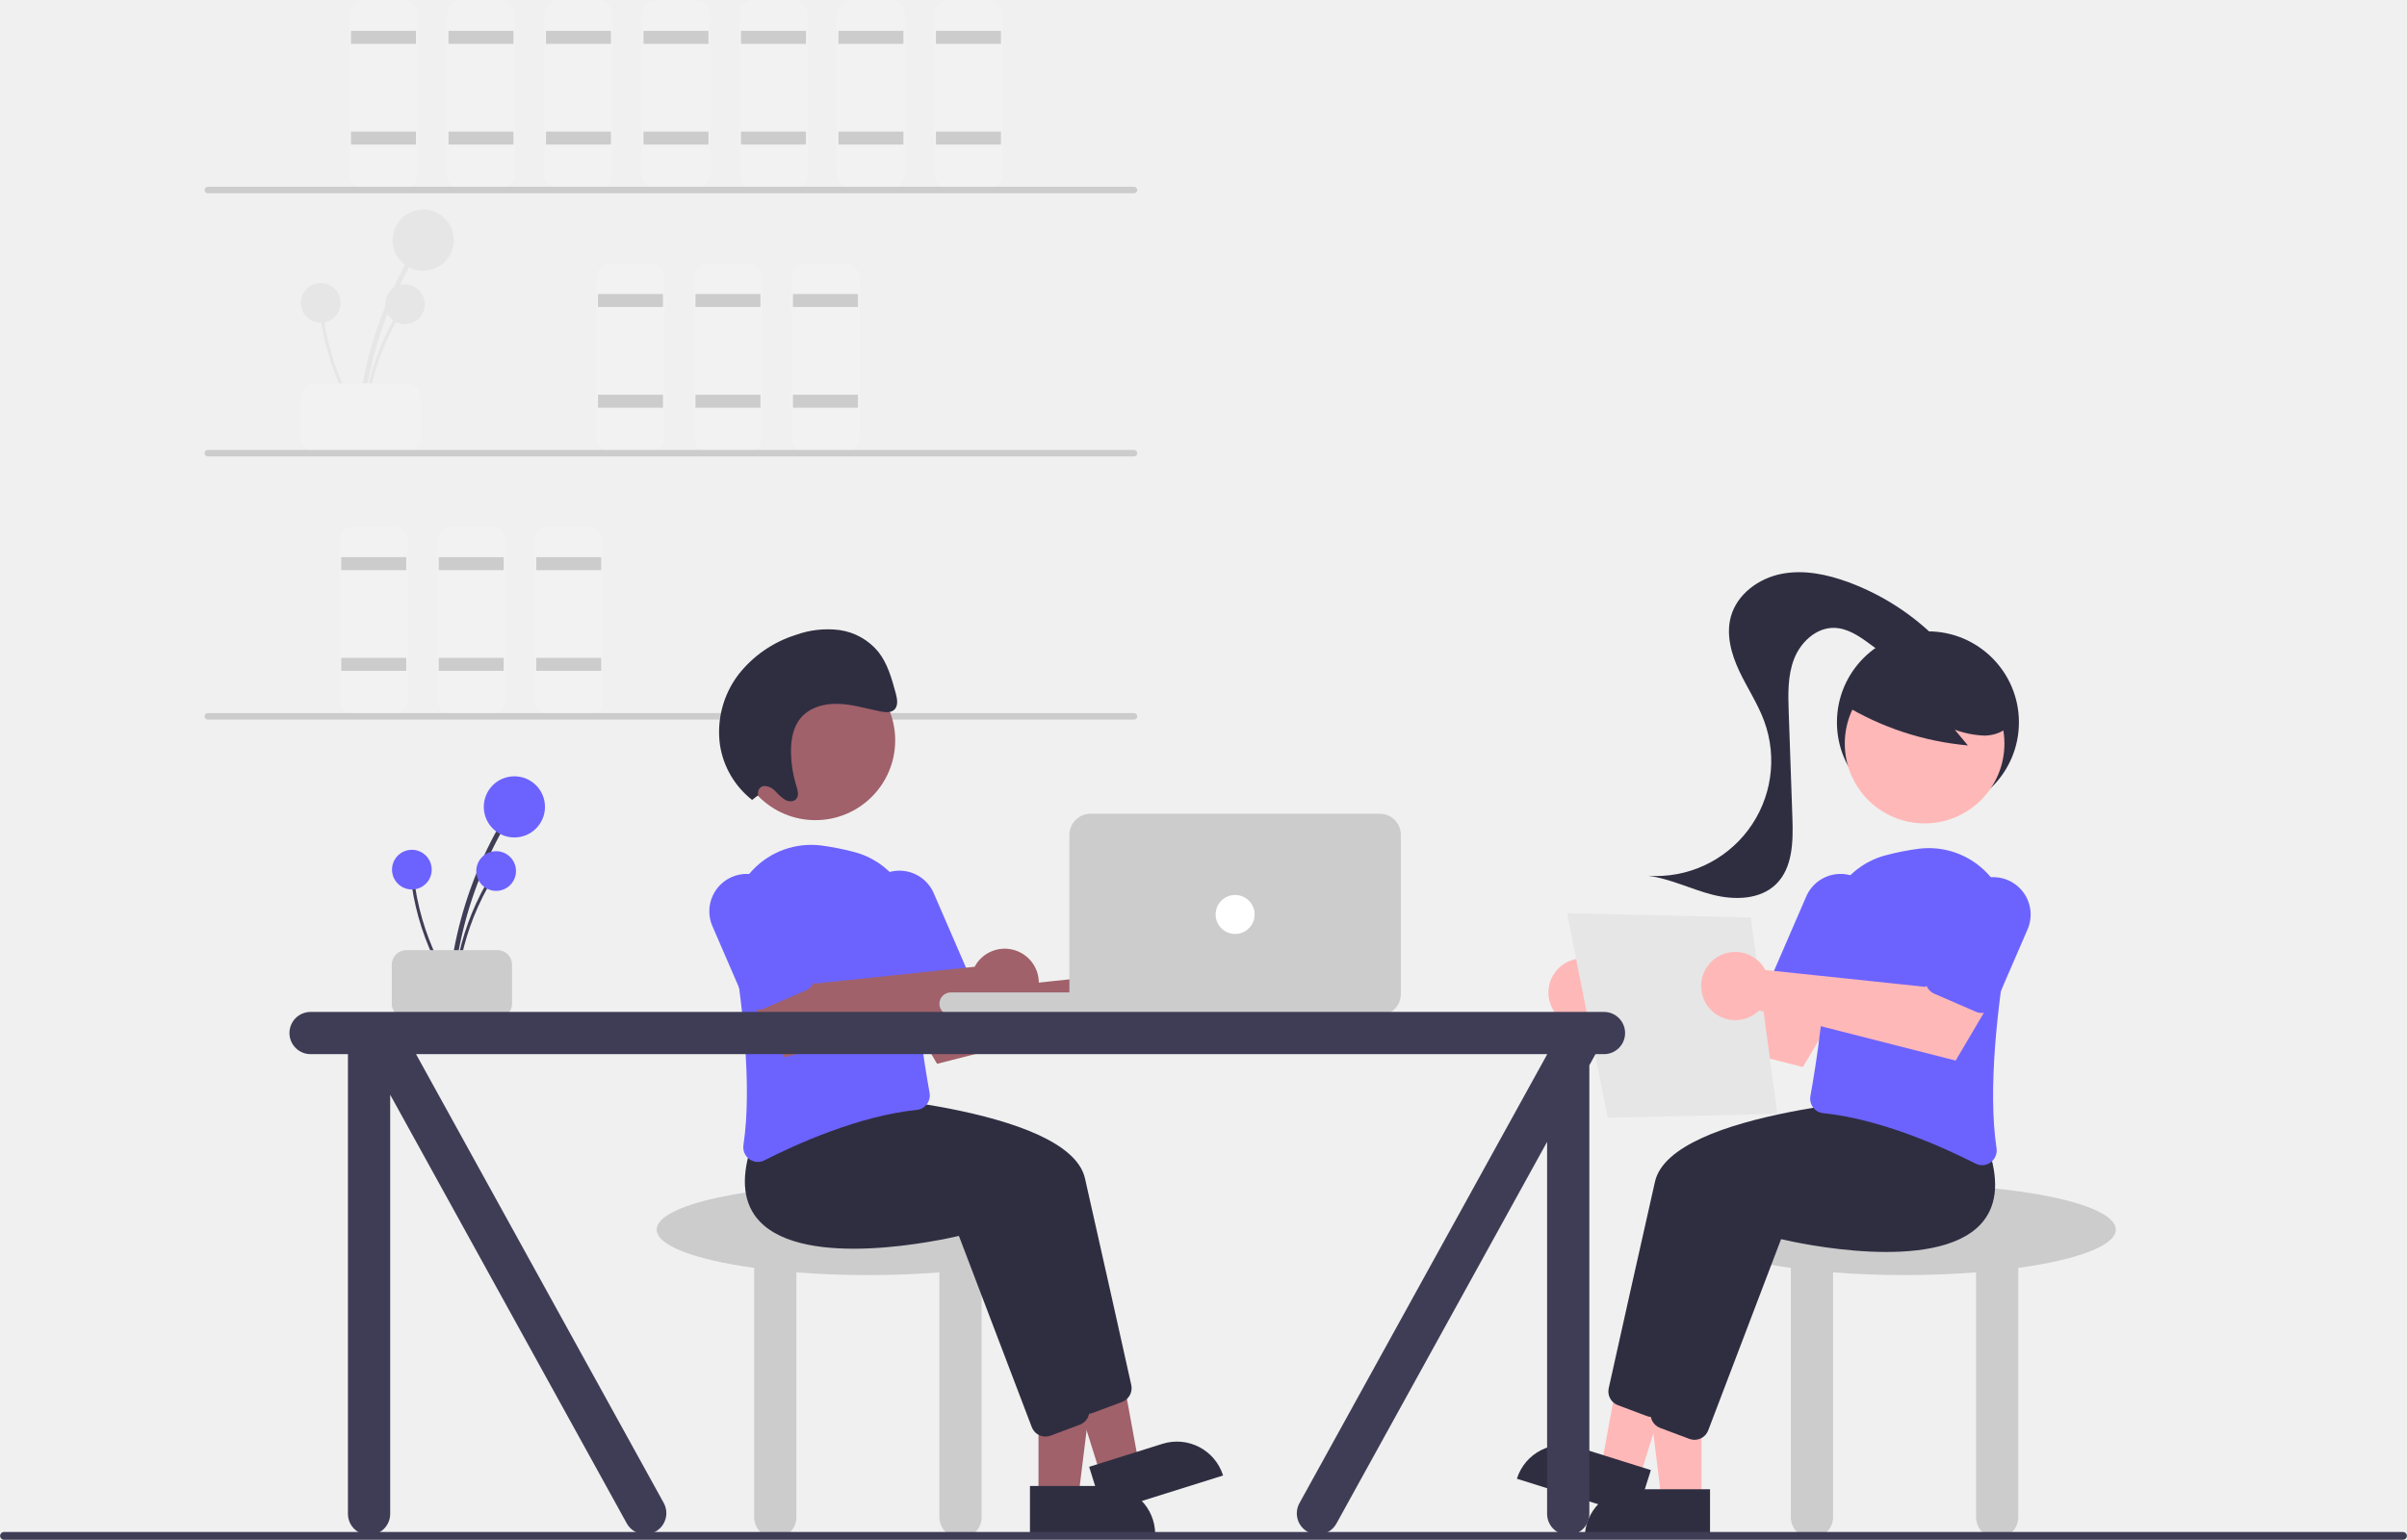
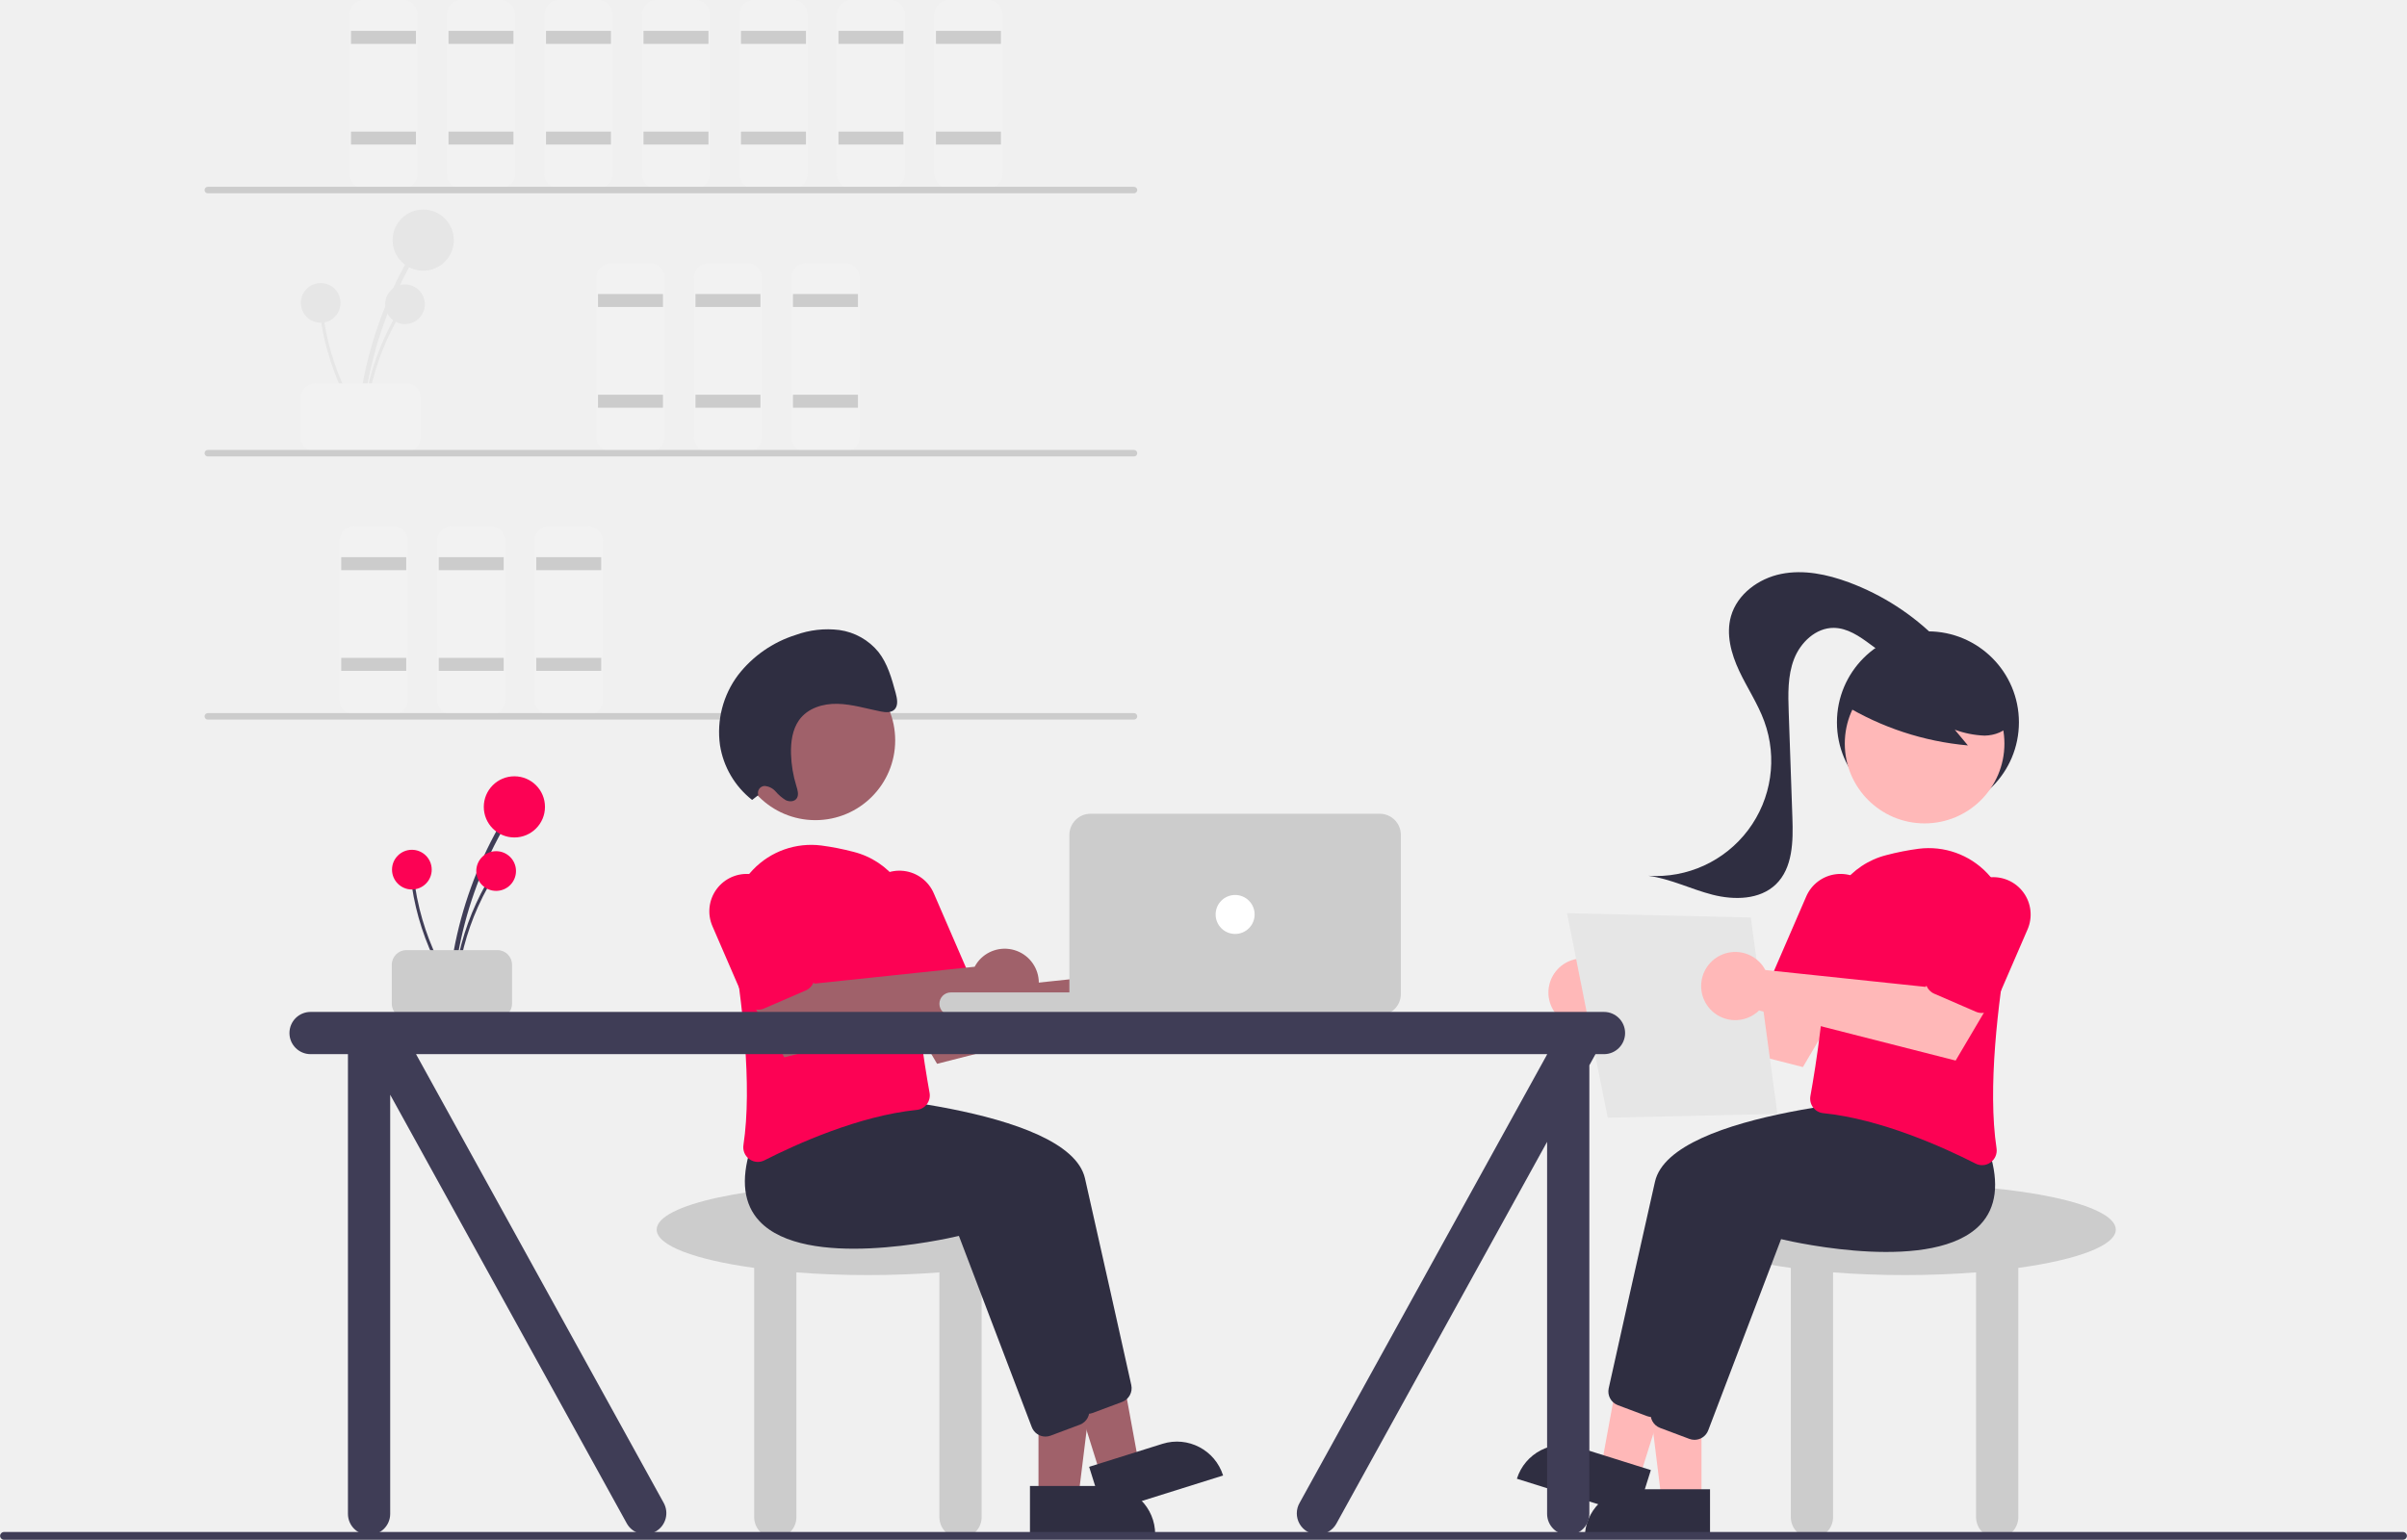
<svg xmlns="http://www.w3.org/2000/svg" id="b959f442-9ede-455f-a827-2b42a560702a" data-name="Layer 1" width="740.675" height="473.949" viewBox="0 0 740.675 473.949">
  <path d="M341.173,342.449a122.042,122.042,0,0,1,10.101-38.517q2.28-5.092,5.018-9.961a.744.744,0,0,0-1.284-.75,123.728,123.728,0,0,0-13.768,37.982q-1.034,5.584-1.554,11.246c-.088.952,1.399.946,1.486,0Z" transform="translate(-229.6623 -213.0257)" fill="#e6e6e6" />
  <circle cx="130.23" cy="73.914" r="9.414" fill="#e6e6e6" />
  <path d="M342.136,342.699a79.174,79.174,0,0,1,6.553-24.988q1.479-3.304,3.255-6.462a.483.483,0,0,0-.833-.487,80.268,80.268,0,0,0-8.932,24.641q-.671,3.622-1.008,7.296c-.057.618.908.614.964,0Z" transform="translate(-229.6623 -213.0257)" fill="#e6e6e6" />
  <circle cx="124.618" cy="93.662" r="6.108" fill="#e6e6e6" />
  <path d="M340.919,342.122a79.174,79.174,0,0,1-10.202-23.733q-.866-3.515-1.408-7.097a.483.483,0,0,0-.956.128,80.269,80.269,0,0,0,8.113,24.922q1.699,3.269,3.693,6.373c.335.522,1.093-.074.76-.593Z" transform="translate(-229.6623 -213.0257)" fill="#e6e6e6" />
  <circle cx="98.683" cy="93.233" r="6.108" fill="#e6e6e6" />
  <path d="M322.169,347.526v-12a4.505,4.505,0,0,1,4.5-4.5h28a4.505,4.505,0,0,1,4.5,4.5v12a4.505,4.505,0,0,1-4.5,4.5h-28A4.505,4.505,0,0,1,322.169,347.526Z" transform="translate(-229.6623 -213.0257)" fill="#f2f2f2" style="isolation:isolate" />
  <path d="M353.669,271.026h-12a4.505,4.505,0,0,1-4.5-4.5v-49a4.505,4.505,0,0,1,4.5-4.5h12a4.505,4.505,0,0,1,4.5,4.5v49A4.505,4.505,0,0,1,353.669,271.026Z" transform="translate(-229.6623 -213.0257)" fill="#f2f2f2" style="isolation:isolate" />
  <rect x="108.007" y="9.5" width="20" height="4" fill="#ccc" />
  <rect x="108.007" y="40.5" width="20" height="4" fill="#ccc" />
  <path d="M383.669,271.026h-12a4.505,4.505,0,0,1-4.5-4.5v-49a4.505,4.505,0,0,1,4.5-4.5h12a4.505,4.505,0,0,1,4.5,4.5v49A4.505,4.505,0,0,1,383.669,271.026Z" transform="translate(-229.6623 -213.0257)" fill="#f2f2f2" style="isolation:isolate" />
  <rect x="138.007" y="9.5" width="20" height="4" fill="#ccc" />
  <rect x="138.007" y="40.5" width="20" height="4" fill="#ccc" />
  <path d="M413.669,271.026h-12a4.505,4.505,0,0,1-4.5-4.5v-49a4.505,4.505,0,0,1,4.5-4.5h12a4.505,4.505,0,0,1,4.5,4.5v49A4.505,4.505,0,0,1,413.669,271.026Z" transform="translate(-229.6623 -213.0257)" fill="#f2f2f2" style="isolation:isolate" />
  <rect x="168.007" y="9.5" width="20" height="4" fill="#ccc" />
  <rect x="168.007" y="40.5" width="20" height="4" fill="#ccc" />
  <path d="M429.669,352.026h-12a4.505,4.505,0,0,1-4.5-4.5v-49a4.505,4.505,0,0,1,4.5-4.5h12a4.505,4.505,0,0,1,4.5,4.5v49A4.505,4.505,0,0,1,429.669,352.026Z" transform="translate(-229.6623 -213.0257)" fill="#f2f2f2" style="isolation:isolate" />
  <rect x="184.007" y="90.5" width="20" height="4" fill="#ccc" />
  <rect x="184.007" y="121.5" width="20" height="4" fill="#ccc" />
  <path d="M459.669,352.026h-12a4.505,4.505,0,0,1-4.5-4.5v-49a4.505,4.505,0,0,1,4.5-4.5h12a4.505,4.505,0,0,1,4.5,4.5v49A4.505,4.505,0,0,1,459.669,352.026Z" transform="translate(-229.6623 -213.0257)" fill="#f2f2f2" style="isolation:isolate" />
  <rect x="214.007" y="90.5" width="20" height="4" fill="#ccc" />
  <rect x="214.007" y="121.5" width="20" height="4" fill="#ccc" />
  <path d="M489.669,352.026h-12a4.505,4.505,0,0,1-4.5-4.5v-49a4.505,4.505,0,0,1,4.5-4.5h12a4.505,4.505,0,0,1,4.5,4.5v49A4.505,4.505,0,0,1,489.669,352.026Z" transform="translate(-229.6623 -213.0257)" fill="#f2f2f2" style="isolation:isolate" />
  <rect x="244.007" y="90.5" width="20" height="4" fill="#ccc" />
  <rect x="244.007" y="121.5" width="20" height="4" fill="#ccc" />
  <path d="M350.669,433.026h-12a4.505,4.505,0,0,1-4.5-4.5v-49a4.505,4.505,0,0,1,4.5-4.5h12a4.505,4.505,0,0,1,4.5,4.5v49A4.505,4.505,0,0,1,350.669,433.026Z" transform="translate(-229.6623 -213.0257)" fill="#f2f2f2" style="isolation:isolate" />
  <rect x="105.007" y="171.5" width="20" height="4" fill="#ccc" />
  <rect x="105.007" y="202.5" width="20" height="4" fill="#ccc" />
  <path d="M380.669,433.026h-12a4.505,4.505,0,0,1-4.5-4.5v-49a4.505,4.505,0,0,1,4.5-4.5h12a4.505,4.505,0,0,1,4.5,4.5v49A4.505,4.505,0,0,1,380.669,433.026Z" transform="translate(-229.6623 -213.0257)" fill="#f2f2f2" style="isolation:isolate" />
  <rect x="135.007" y="171.5" width="20" height="4" fill="#ccc" />
  <rect x="135.007" y="202.5" width="20" height="4" fill="#ccc" />
  <path d="M410.669,433.026h-12a4.505,4.505,0,0,1-4.5-4.5v-49a4.505,4.505,0,0,1,4.5-4.5h12a4.505,4.505,0,0,1,4.5,4.5v49A4.505,4.505,0,0,1,410.669,433.026Z" transform="translate(-229.6623 -213.0257)" fill="#f2f2f2" style="isolation:isolate" />
  <rect x="165.007" y="171.5" width="20" height="4" fill="#ccc" />
  <rect x="165.007" y="202.5" width="20" height="4" fill="#ccc" />
  <path d="M443.669,271.026h-12a4.505,4.505,0,0,1-4.5-4.5v-49a4.505,4.505,0,0,1,4.5-4.5h12a4.505,4.505,0,0,1,4.5,4.5v49A4.505,4.505,0,0,1,443.669,271.026Z" transform="translate(-229.6623 -213.0257)" fill="#f2f2f2" style="isolation:isolate" />
  <rect x="198.007" y="9.5" width="20" height="4" fill="#ccc" />
  <rect x="198.007" y="40.5" width="20" height="4" fill="#ccc" />
  <path d="M473.669,271.026h-12a4.505,4.505,0,0,1-4.5-4.5v-49a4.505,4.505,0,0,1,4.5-4.5h12a4.505,4.505,0,0,1,4.5,4.5v49A4.505,4.505,0,0,1,473.669,271.026Z" transform="translate(-229.6623 -213.0257)" fill="#f2f2f2" style="isolation:isolate" />
  <rect x="228.007" y="9.5" width="20" height="4" fill="#ccc" />
  <rect x="228.007" y="40.5" width="20" height="4" fill="#ccc" />
  <path d="M503.669,271.026h-12a4.505,4.505,0,0,1-4.5-4.5v-49a4.505,4.505,0,0,1,4.5-4.5h12a4.505,4.505,0,0,1,4.5,4.5v49A4.505,4.505,0,0,1,503.669,271.026Z" transform="translate(-229.6623 -213.0257)" fill="#f2f2f2" style="isolation:isolate" />
  <rect x="258.007" y="9.5" width="20" height="4" fill="#ccc" />
  <rect x="258.007" y="40.5" width="20" height="4" fill="#ccc" />
  <path d="M533.669,271.026h-12a4.505,4.505,0,0,1-4.5-4.5v-49a4.505,4.505,0,0,1,4.5-4.5h12a4.505,4.505,0,0,1,4.5,4.5v49A4.505,4.505,0,0,1,533.669,271.026Z" transform="translate(-229.6623 -213.0257)" fill="#f2f2f2" style="isolation:isolate" />
  <rect x="288.007" y="9.5" width="20" height="4" fill="#ccc" />
  <rect x="288.007" y="40.5" width="20" height="4" fill="#ccc" />
  <path d="M578.61,272.526h-285a1,1,0,0,1,0-2h285a1,1,0,0,1,0,2Z" transform="translate(-229.6623 -213.0257)" fill="#ccc" />
  <path d="M578.61,353.526h-285a1,1,0,0,1,0-2h285a1,1,0,0,1,0,2Z" transform="translate(-229.6623 -213.0257)" fill="#ccc" />
  <path d="M578.61,434.526h-285a1,1,0,0,1,0-2h285a1,1,0,0,1,0,2Z" transform="translate(-229.6623 -213.0257)" fill="#ccc" />
  <path d="M561.732,591.508c0-7.732-29.102-14-65-14s-65,6.268-65,14c0,4.955,11.964,9.306,30,11.794V680.008a6.5,6.5,0,0,0,13,0V604.684c6.872.532,14.277.824,22,.824s15.128-.292,22-.824v75.324a6.5,6.5,0,0,0,13,0V603.302C549.768,600.814,561.732,596.463,561.732,591.508Z" transform="translate(-229.6623 -213.0257)" fill="#ccc" />
  <polygon points="319.563 460.906 331.823 460.906 337.655 413.618 319.561 413.618 319.563 460.906" fill="#a0616a" />
  <path d="M546.598,670.428h38.531a0,0,0,0,1,0,0v14.887a0,0,0,0,1,0,0H561.485a14.887,14.887,0,0,1-14.887-14.887v0A0,0,0,0,1,546.598,670.428Z" transform="translate(902.0962 1142.692) rotate(179.9974)" fill="#2f2e41" />
  <polygon points="338.701 454.064 350.398 450.393 341.806 403.528 324.542 408.945 338.701 454.064" fill="#a0616a" />
  <path d="M566.152,658.424h38.531a0,0,0,0,1,0,0v14.887a0,0,0,0,1,0,0H581.039a14.887,14.887,0,0,1-14.887-14.887v0A0,0,0,0,1,566.152,658.424Z" transform="translate(1113.688 912.876) rotate(162.5774)" fill="#2f2e41" />
  <path d="M560.161,645.324l-22.427-58.871c-5.031,1.182-47.227,10.519-61.359-4.528-4.843-5.157-5.788-12.629-2.808-22.208l8.248-10.364.256.014c3.118.164,76.435,4.273,81.461,26.389,4.238,18.645,11.977,53.405,14.247,63.615a4.516,4.516,0,0,1-2.814,5.184l-9.019,3.382a4.462,4.462,0,0,1-1.572.286A4.513,4.513,0,0,1,560.161,645.324Z" transform="translate(-229.6623 -213.0257)" fill="#2f2e41" />
  <path d="M547.161,652.324l-22.427-58.871c-5.032,1.182-47.227,10.518-61.359-4.528-4.843-5.157-5.788-12.629-2.808-22.208l8.248-10.364.256.014c3.118.164,76.435,4.273,81.461,26.389,4.238,18.645,11.977,53.405,14.247,63.615a4.516,4.516,0,0,1-2.814,5.184l-9.019,3.382a4.462,4.462,0,0,1-1.572.286A4.513,4.513,0,0,1,547.161,652.324Z" transform="translate(-229.6623 -213.0257)" fill="#2f2e41" />
  <path d="M577.469,511.202a10.527,10.527,0,0,0-.885,1.402l-49.32,5.196-7.1-9.734-16.091,8.794,13.944,23.621,60.487-15.423a10.496,10.496,0,1,0-1.036-13.857Z" transform="translate(-229.6623 -213.0257)" fill="#a0616a" />
-   <path d="M460.25,569.825a4.507,4.507,0,0,1-1.819-4.349c2.782-18.343-.419-44.619-3.595-63.433a24.795,24.795,0,0,1,27.559-28.762,79.865,79.865,0,0,1,9.913,1.954h0a24.596,24.596,0,0,1,18.582,24.468c-.475,18.154,3.211,40.806,4.818,49.701a4.519,4.519,0,0,1-.834,3.511,4.392,4.392,0,0,1-3.095,1.75c-17.808,1.817-37.012,10.502-46.875,15.517a4.501,4.501,0,0,1-2.05.501A4.429,4.429,0,0,1,460.25,569.825Z" transform="translate(-229.6623 -213.0257)" fill="#6c63ff" />
-   <path d="M508.321,522.514a4.471,4.471,0,0,1-2.474-2.397l-9.931-22.942a11.5,11.5,0,1,1,21.107-9.136l9.932,22.942a4.506,4.506,0,0,1-2.342,5.917l-12.848,5.562a4.469,4.469,0,0,1-3.444.055Z" transform="translate(-229.6623 -213.0257)" fill="#6c63ff" />
+   <path d="M460.25,569.825a4.507,4.507,0,0,1-1.819-4.349c2.782-18.343-.419-44.619-3.595-63.433a24.795,24.795,0,0,1,27.559-28.762,79.865,79.865,0,0,1,9.913,1.954h0a24.596,24.596,0,0,1,18.582,24.468c-.475,18.154,3.211,40.806,4.818,49.701a4.519,4.519,0,0,1-.834,3.511,4.392,4.392,0,0,1-3.095,1.75c-17.808,1.817-37.012,10.502-46.875,15.517a4.501,4.501,0,0,1-2.05.501A4.429,4.429,0,0,1,460.25,569.825Z" transform="translate(-229.6623 -213.0257)" fill="#FC0254" />
+   <path d="M508.321,522.514a4.471,4.471,0,0,1-2.474-2.397l-9.931-22.942a11.5,11.5,0,1,1,21.107-9.136l9.932,22.942a4.506,4.506,0,0,1-2.342,5.917l-12.848,5.562a4.469,4.469,0,0,1-3.444.055Z" transform="translate(-229.6623 -213.0257)" fill="#FC0254" />
  <path d="M530.469,509.202a10.527,10.527,0,0,0-.885,1.402l-49.32,5.196-7.1-9.734-16.091,8.794,13.944,23.621,60.487-15.423a10.496,10.496,0,1,0-1.036-13.857Z" transform="translate(-229.6623 -213.0257)" fill="#a0616a" />
-   <path d="M461.321,523.514a4.471,4.471,0,0,1-2.474-2.397l-9.931-22.942a11.5,11.5,0,1,1,21.107-9.136l9.932,22.942a4.506,4.506,0,0,1-2.342,5.917l-12.848,5.562a4.469,4.469,0,0,1-3.444.055Z" transform="translate(-229.6623 -213.0257)" fill="#6c63ff" />
+   <path d="M461.321,523.514a4.471,4.471,0,0,1-2.474-2.397l-9.931-22.942a11.5,11.5,0,1,1,21.107-9.136l9.932,22.942a4.506,4.506,0,0,1-2.342,5.917l-12.848,5.562a4.469,4.469,0,0,1-3.444.055Z" transform="translate(-229.6623 -213.0257)" fill="#FC0254" />
  <circle cx="250.906" cy="227.891" r="24.561" fill="#a0616a" />
  <path d="M463.008,457.773a2.135,2.135,0,0,1,1.856-2.819,4.93,4.93,0,0,1,3.476,1.715,13.834,13.834,0,0,0,3.071,2.637c1.188.599,2.8.514,3.477-.628.636-1.072.2-2.508-.185-3.753a36.907,36.907,0,0,1-1.63-9.77c-.111-3.7.411-7.562,2.46-10.448,2.644-3.725,7.371-5.139,11.845-5.036s8.875,1.484,13.307,2.357c1.53.301,3.328.455,4.352-.73,1.088-1.261.688-3.301.226-5.004-1.201-4.417-2.475-8.985-5.265-12.552a18.898,18.898,0,0,0-12.061-6.79,28.938,28.938,0,0,0-13.462,1.528,36.096,36.096,0,0,0-17.683,12.319,29.236,29.236,0,0,0-5.578,21.6,26.667,26.667,0,0,0,9.886,16.855Z" transform="translate(-229.6623 -213.0257)" fill="#2f2e41" />
  <path d="M369.228,516.902a122.042,122.042,0,0,1,10.101-38.517q2.28-5.092,5.018-9.961a.744.744,0,0,0-1.284-.75,123.728,123.728,0,0,0-13.768,37.982q-1.034,5.584-1.554,11.246c-.088.952,1.399.946,1.486,0Z" transform="translate(-229.6623 -213.0257)" fill="#3f3d56" />
-   <circle cx="158.285" cy="248.368" r="9.414" fill="#6c63ff" />
+   <circle cx="158.285" cy="248.368" r="9.414" fill="#FC0254" />
  <path d="M370.191,517.152a79.174,79.174,0,0,1,6.553-24.988q1.479-3.304,3.255-6.462a.483.483,0,0,0-.833-.487,80.268,80.268,0,0,0-8.932,24.641q-.671,3.622-1.008,7.296c-.057.618.908.614.964,0Z" transform="translate(-229.6623 -213.0257)" fill="#3f3d56" />
-   <circle cx="152.673" cy="268.115" r="6.108" fill="#6c63ff" />
+   <circle cx="152.673" cy="268.115" r="6.108" fill="#FC0254" />
  <path d="M368.974,516.576a79.174,79.174,0,0,1-10.202-23.733q-.866-3.515-1.408-7.097a.483.483,0,0,0-.956.128,80.269,80.269,0,0,0,8.113,24.922q1.699,3.269,3.693,6.373c.335.522,1.093-.074.76-.593Z" transform="translate(-229.6623 -213.0257)" fill="#3f3d56" />
-   <circle cx="126.738" cy="267.687" r="6.108" fill="#6c63ff" />
+   <circle cx="126.738" cy="267.687" r="6.108" fill="#FC0254" />
  <path d="M350.224,521.979v-12a4.505,4.505,0,0,1,4.5-4.5h28a4.505,4.505,0,0,1,4.5,4.5v12a4.505,4.505,0,0,1-4.5,4.5h-28A4.505,4.505,0,0,1,350.224,521.979Z" transform="translate(-229.6623 -213.0257)" fill="#ccc" />
  <rect x="289.07" y="305.482" width="86" height="7" rx="3.5" fill="#ccc" />
  <path d="M654.232,525.508h-89a6.507,6.507,0,0,1-6.5-6.5v-49a6.507,6.507,0,0,1,6.5-6.5h89a6.507,6.507,0,0,1,6.5,6.5v49A6.507,6.507,0,0,1,654.232,525.508Z" transform="translate(-229.6623 -213.0257)" fill="#ccc" />
  <circle cx="380.07" cy="281.482" r="6" fill="#fff" />
  <path d="M880.732,591.508c0-7.732-29.102-14-65-14s-65,6.268-65,14c0,4.955,11.964,9.306,30,11.794V680.008a6.5,6.5,0,0,0,13,0V604.684c6.872.532,14.277.824,22,.824s15.128-.292,22-.824v75.324a6.5,6.5,0,0,0,13,0V603.302C868.768,600.814,880.732,596.463,880.732,591.508Z" transform="translate(-229.6623 -213.0257)" fill="#ccc" />
  <circle cx="593.257" cy="222.34" r="28" fill="#2f2e41" />
  <polygon points="523.577 461.906 511.317 461.906 505.485 414.618 523.579 414.618 523.577 461.906" fill="#ffb8b8" />
  <path d="M502.56,458.403h23.644a0,0,0,0,1,0,0v14.887a0,0,0,0,1,0,0H487.673a0,0,0,0,1,0,0v0A14.887,14.887,0,0,1,502.56,458.403Z" fill="#2f2e41" />
  <polygon points="504.439 455.064 492.742 451.393 501.334 404.528 518.598 409.945 504.439 455.064" fill="#ffb8b8" />
  <path d="M712.668,659.424h23.644a0,0,0,0,1,0,0v14.887a0,0,0,0,1,0,0H697.781a0,0,0,0,1,0,0v0A14.887,14.887,0,0,1,712.668,659.424Z" transform="translate(2.90601 -397.1277) rotate(17.42262)" fill="#2f2e41" />
  <path d="M738.09,649.222a4.462,4.462,0,0,1-1.572-.286l-9.019-3.382a4.516,4.516,0,0,1-2.814-5.184c2.271-10.21,10.01-44.971,14.247-63.615,5.026-22.115,78.343-26.225,81.461-26.389l.256-.014L828.897,560.717c2.98,9.579,2.036,17.051-2.808,22.208-14.132,15.047-56.327,5.71-61.359,4.528l-22.427,58.871A4.513,4.513,0,0,1,738.09,649.222Z" transform="translate(-229.6623 -213.0257)" fill="#2f2e41" />
  <path d="M751.09,656.222a4.462,4.462,0,0,1-1.572-.286l-9.019-3.382a4.516,4.516,0,0,1-2.814-5.184c2.271-10.21,10.01-44.971,14.247-63.615,5.026-22.115,78.343-26.225,81.461-26.389l.256-.014L841.897,567.717c2.98,9.579,2.036,17.051-2.808,22.208-14.132,15.046-56.327,5.71-61.359,4.528l-22.427,58.871A4.513,4.513,0,0,1,751.09,656.222Z" transform="translate(-229.6623 -213.0257)" fill="#2f2e41" />
  <path d="M724.995,512.202a10.526,10.526,0,0,1,.885,1.402l49.32,5.196,7.1-9.734,16.091,8.794-13.944,23.621L723.959,526.059a10.496,10.496,0,1,1,1.036-13.857Z" transform="translate(-229.6623 -213.0257)" fill="#ffb8b8" />
-   <path d="M839.608,571.684a4.501,4.501,0,0,1-2.05-.501c-9.862-5.015-29.066-13.699-46.875-15.517a4.392,4.392,0,0,1-3.095-1.75,4.519,4.519,0,0,1-.834-3.511c1.607-8.896,5.293-31.547,4.818-49.701a24.596,24.596,0,0,1,18.582-24.468h0a79.864,79.864,0,0,1,9.913-1.954,24.795,24.795,0,0,1,27.559,28.762c-3.176,18.813-6.377,45.09-3.595,63.433a4.507,4.507,0,0,1-1.819,4.349A4.429,4.429,0,0,1,839.608,571.684Z" transform="translate(-229.6623 -213.0257)" fill="#6c63ff" />
-   <path d="M792.486,523.832a4.496,4.496,0,0,1-1.787-.373l-12.848-5.562a4.506,4.506,0,0,1-2.342-5.917l9.932-22.942a11.5,11.5,0,1,1,21.107,9.136l-9.931,22.942a4.511,4.511,0,0,1-4.131,2.716Z" transform="translate(-229.6623 -213.0257)" fill="#6c63ff" />
+   <path d="M839.608,571.684a4.501,4.501,0,0,1-2.05-.501c-9.862-5.015-29.066-13.699-46.875-15.517a4.392,4.392,0,0,1-3.095-1.75,4.519,4.519,0,0,1-.834-3.511c1.607-8.896,5.293-31.547,4.818-49.701a24.596,24.596,0,0,1,18.582-24.468h0a79.864,79.864,0,0,1,9.913-1.954,24.795,24.795,0,0,1,27.559,28.762c-3.176,18.813-6.377,45.09-3.595,63.433a4.507,4.507,0,0,1-1.819,4.349A4.429,4.429,0,0,1,839.608,571.684Z" transform="translate(-229.6623 -213.0257)" fill="#FC0254" />
+   <path d="M792.486,523.832a4.496,4.496,0,0,1-1.787-.373l-12.848-5.562a4.506,4.506,0,0,1-2.342-5.917l9.932-22.942a11.5,11.5,0,1,1,21.107,9.136l-9.931,22.942a4.511,4.511,0,0,1-4.131,2.716Z" transform="translate(-229.6623 -213.0257)" fill="#FC0254" />
  <circle cx="592.234" cy="228.891" r="24.561" fill="#ffb8b8" />
  <path d="M796.893,429.85A88.591,88.591,0,0,0,835.219,442.478l-4.04-4.841a29.688,29.688,0,0,0,9.171,1.821c3.13-.049,6.41-1.254,8.186-3.832a9.342,9.342,0,0,0,.625-8.63,17.694,17.694,0,0,0-5.566-6.96,33.14,33.14,0,0,0-30.844-5.512,19.806,19.806,0,0,0-9.212,5.909c-2.328,2.872-6.811,5.432-5.619,8.932Z" transform="translate(-229.6623 -213.0257)" fill="#2f2e41" />
  <path d="M826.026,410.029a75.485,75.485,0,0,0-27.463-17.759c-6.639-2.459-13.865-3.979-20.805-2.582s-13.504,6.198-15.44,13.008c-1.583,5.568.052,11.564,2.509,16.806s5.738,10.102,7.725,15.54a35.468,35.468,0,0,1-35.689,47.562c6.819.914,13.105,4.119,19.771,5.825s14.533,1.59,19.486-3.185c5.241-5.052,5.346-13.267,5.092-20.542l-1.13-32.445c-.192-5.515-.356-11.208,1.633-16.356s6.716-9.656,12.235-9.609c4.183.035,7.884,2.569,11.239,5.068s6.904,5.165,11.071,5.536,8.923-2.711,8.611-6.882" transform="translate(-229.6623 -213.0257)" fill="#2f2e41" />
  <polygon points="482.197 281.087 538.75 282.422 546.943 342.878 494.716 344.05 482.197 281.087" fill="#e6e6e6" />
  <path d="M771.995,510.202a10.526,10.526,0,0,1,.885,1.402l49.32,5.196,7.1-9.734,16.091,8.794-13.944,23.621L770.959,524.059a10.496,10.496,0,1,1,1.036-13.857Z" transform="translate(-229.6623 -213.0257)" fill="#ffb8b8" />
-   <path d="M839.486,524.832a4.496,4.496,0,0,1-1.787-.373l-12.848-5.562a4.506,4.506,0,0,1-2.342-5.917l9.932-22.942a11.5,11.5,0,1,1,21.107,9.136l-9.931,22.942a4.511,4.511,0,0,1-4.131,2.716Z" transform="translate(-229.6623 -213.0257)" fill="#6c63ff" />
+   <path d="M839.486,524.832a4.496,4.496,0,0,1-1.787-.373l-12.848-5.562a4.506,4.506,0,0,1-2.342-5.917l9.932-22.942a11.5,11.5,0,1,1,21.107,9.136l-9.931,22.942a4.511,4.511,0,0,1-4.131,2.716Z" transform="translate(-229.6623 -213.0257)" fill="#FC0254" />
  <path d="M723.232,524.508h-398a6.5,6.5,0,1,0,0,13h11.5v141.5a6.5,6.5,0,0,0,13,0V549.998l72.871,132.078a6.5,6.5,0,0,0,11.258-6.5L357.686,537.508H705.732v.084l-76.129,137.984a6.5,6.5,0,1,0,11.258,6.5l64.871-117.578V679.008a6.5,6.5,0,0,0,13,0V540.935l1.891-3.427h2.609a6.5,6.5,0,0,0,0-13Z" transform="translate(-229.6623 -213.0257)" fill="#3f3d56" />
  <path d="M969.147,686.974H230.853a1.191,1.191,0,0,1,0-2.381H969.147a1.191,1.191,0,0,1,0,2.381Z" transform="translate(-229.6623 -213.0257)" fill="#3f3d56" />
</svg>
